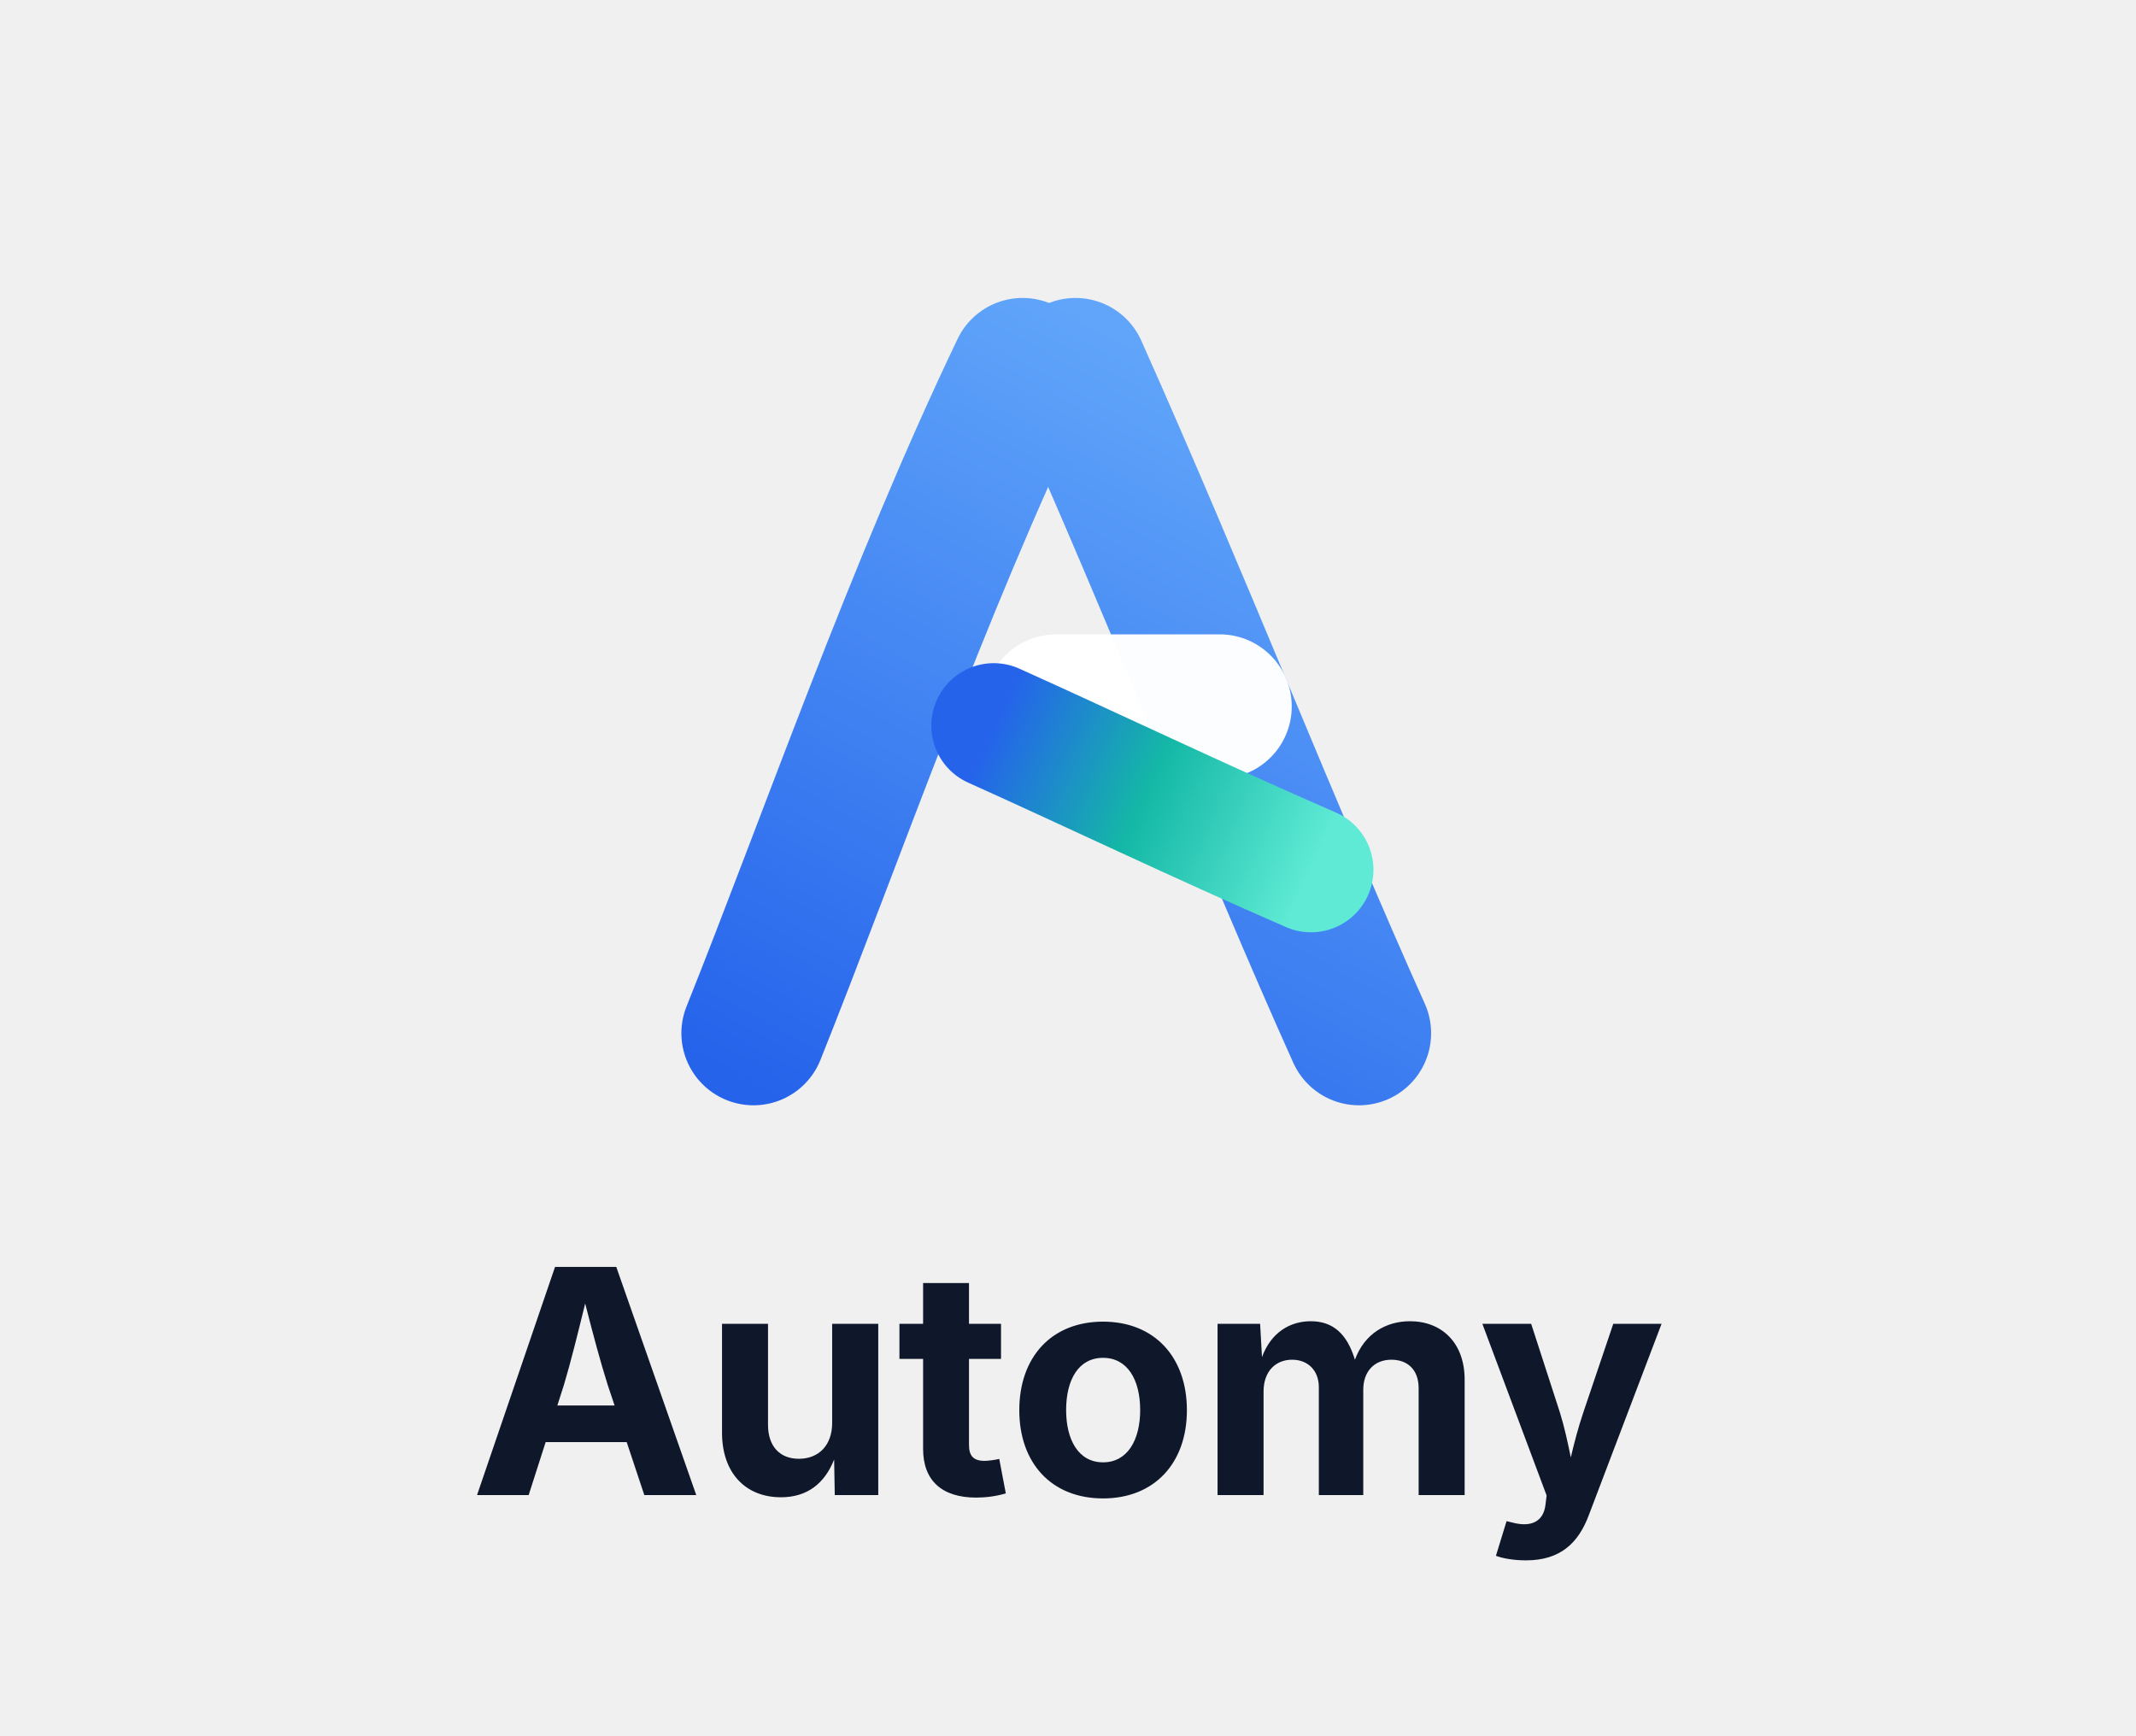
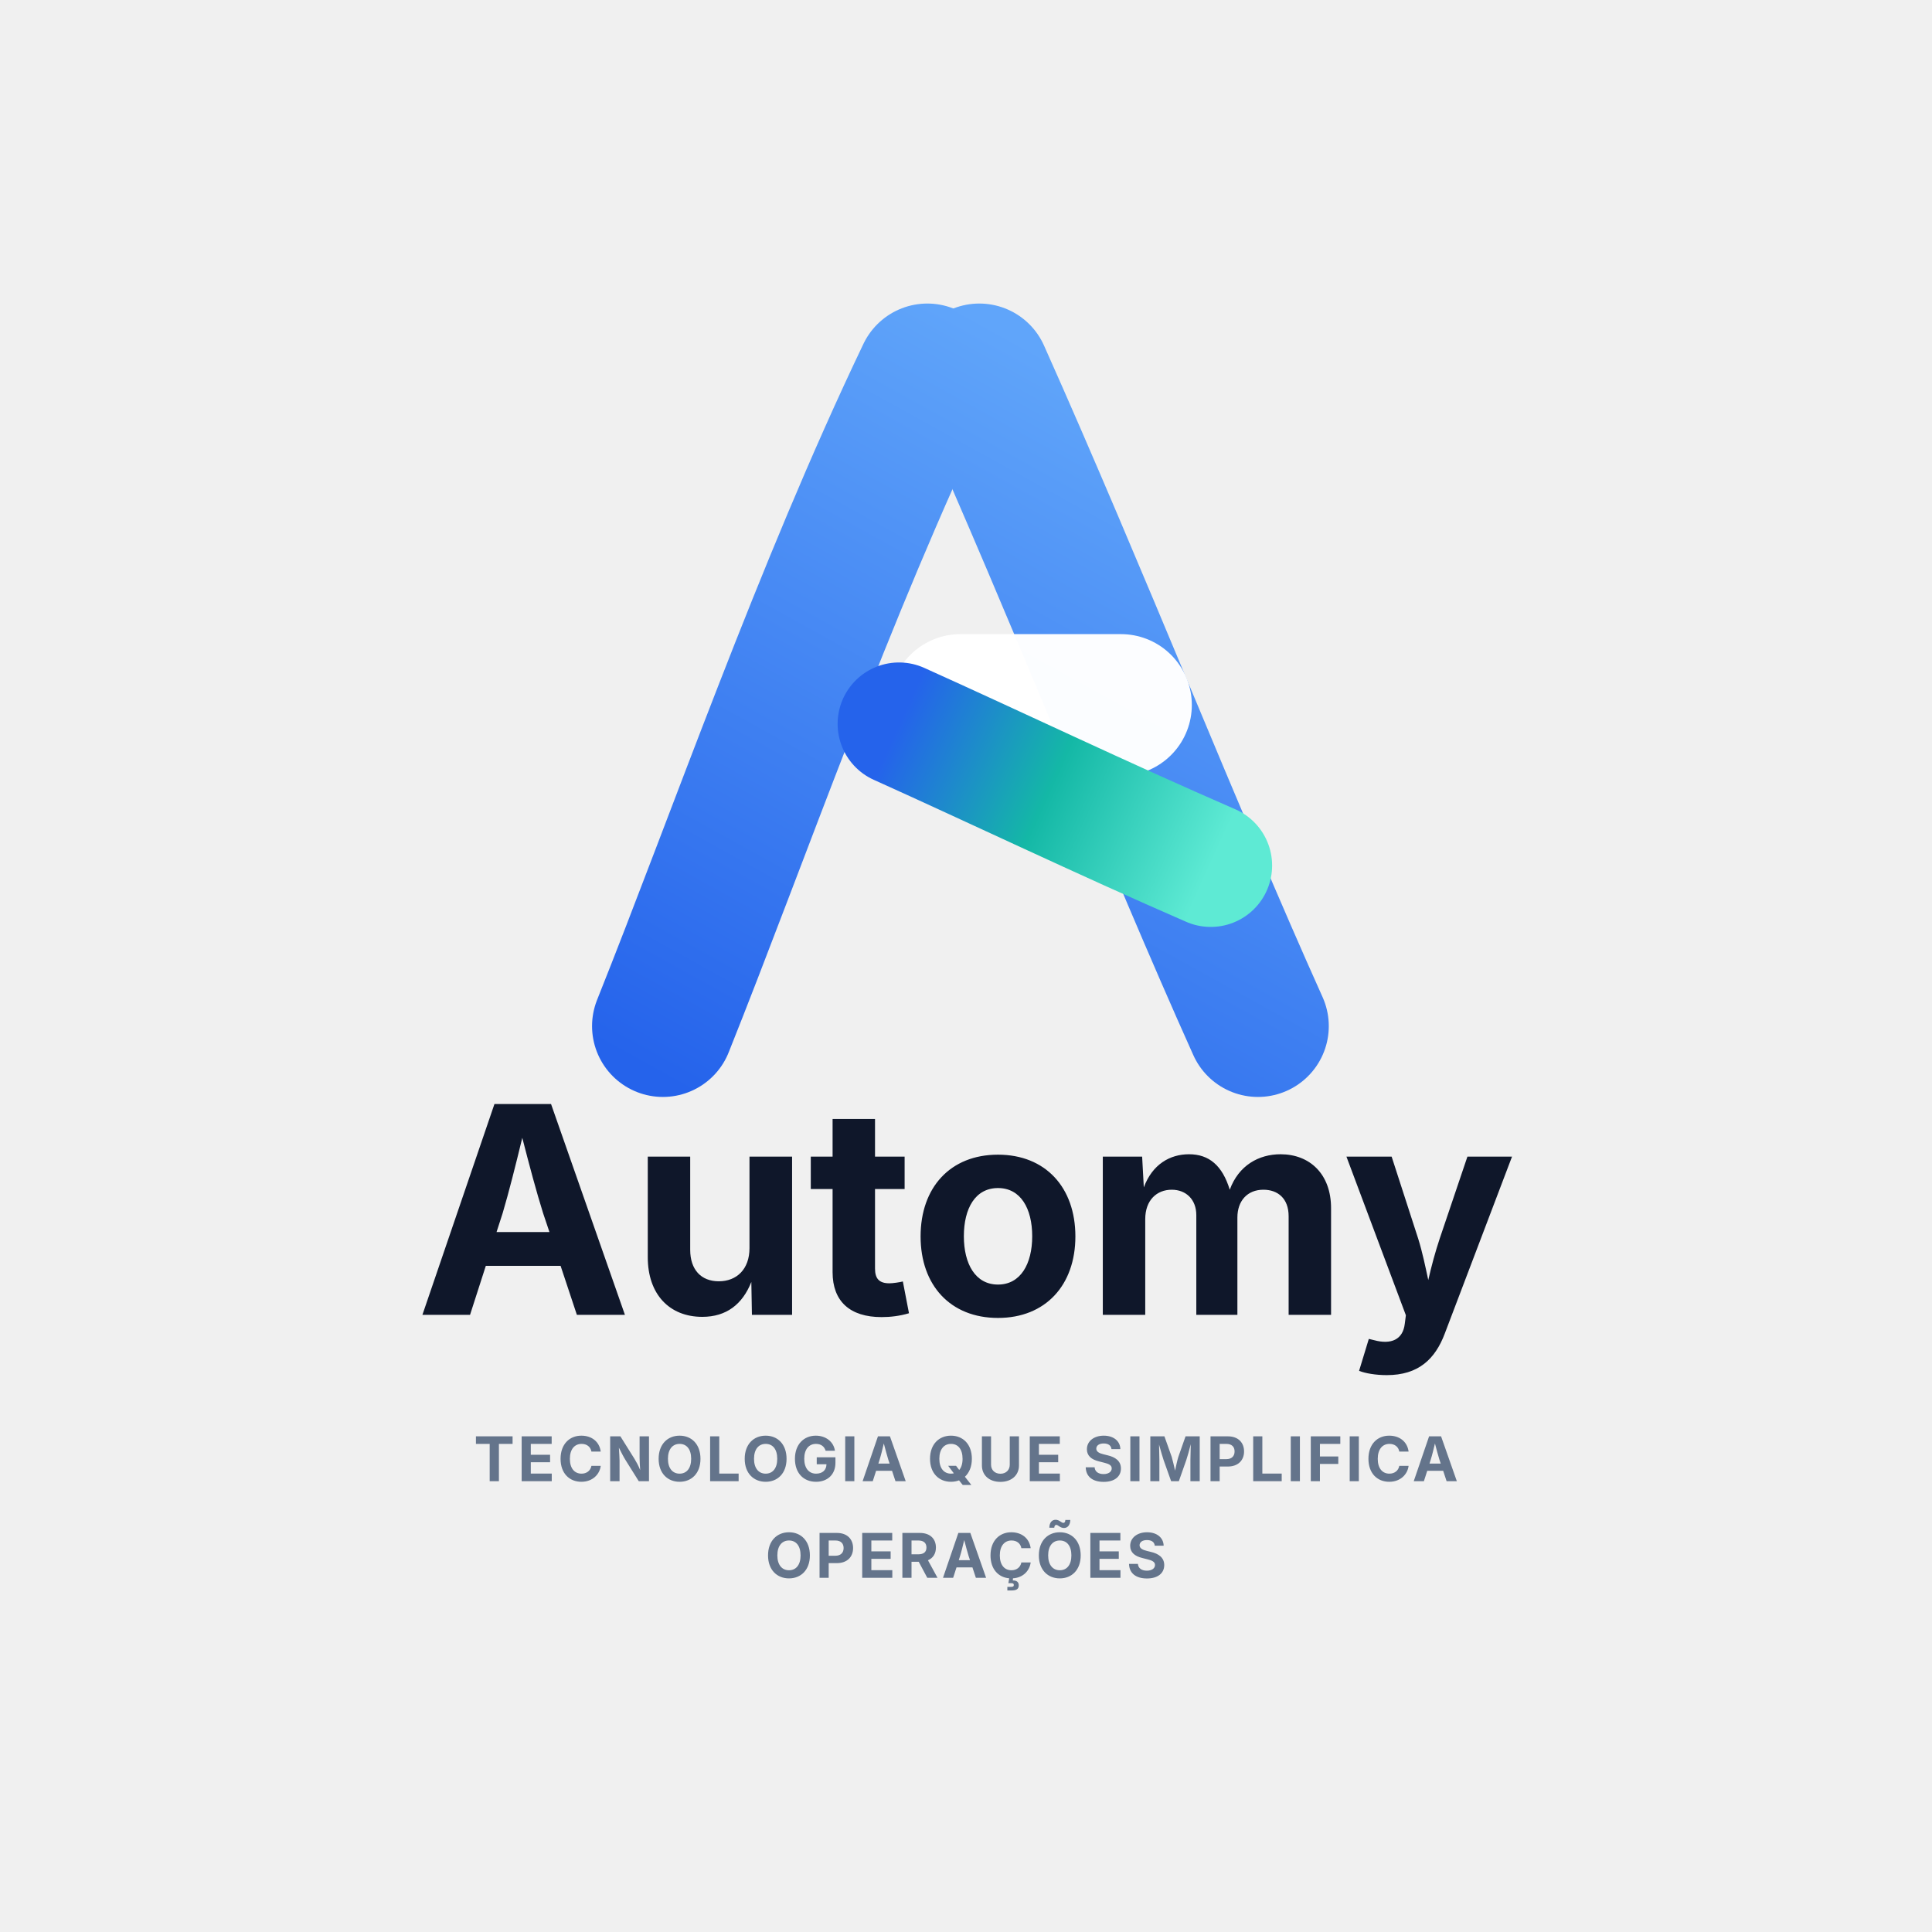
- <svg xmlns="http://www.w3.org/2000/svg" width="320" height="260" viewBox="0 0 320 260" role="img" aria-labelledby="title desc">
+ <svg xmlns="http://www.w3.org/2000/svg" width="360" height="360" viewBox="0 0 360 360" role="img" aria-labelledby="title desc">
  <defs>
    <linearGradient id="vertical-blue" x1="48" y1="198" x2="132" y2="46" gradientUnits="userSpaceOnUse">
      <stop offset="0" stop-color="#2563EB" />
      <stop offset="1" stop-color="#60A5FA" />
    </linearGradient>
    <linearGradient id="vertical-teal" x1="104" y1="126" x2="170" y2="156" gradientUnits="userSpaceOnUse">
      <stop offset="0" stop-color="#2563EB" />
      <stop offset="0.48" stop-color="#14B8A6" />
      <stop offset="1" stop-color="#5EEAD4" />
    </linearGradient>
  </defs>
-   <g id="logo-vertical">
-     <g id="symbol" transform="translate(74 18) scale(0.72)">
-       <g id="automy-symbol" fill="none" stroke-linecap="round" stroke-linejoin="round">
-         <path id="left-ascending-stroke" d="M54 190 C70 150 88 98 110 52" stroke="url(#vertical-blue)" stroke-width="30" />
-         <path id="right-ascending-stroke" d="M121 52 C142 99 162 150 180 190" stroke="url(#vertical-blue)" stroke-width="30" />
-         <path id="control-gap" d="M117 122 C128 122 140 122 151 122" stroke="#FFFFFF" stroke-width="30" opacity="0.98" />
-         <path id="data-flow-crossbar" d="M104 126 C124 135 147 146 170 156" stroke="url(#vertical-teal)" stroke-width="26" />
-       </g>
+   <g transform="translate(76 24) scale(0.88)">
+     <g fill="none" stroke-linecap="round" stroke-linejoin="round">
+       <path d="M54 190 C70 150 88 98 110 52" stroke="url(#vertical-blue)" stroke-width="30" />
+       <path d="M121 52 C142 99 162 150 180 190" stroke="url(#vertical-blue)" stroke-width="30" />
+       <path d="M117 122 C128 122 140 122 151 122" stroke="#FFFFFF" stroke-width="30" opacity="0.98" />
+       <path d="M104 126 C124 135 147 146 170 156" stroke="url(#vertical-teal)" stroke-width="26" />
    </g>
-     <text id="wordmark" x="160" y="224" text-anchor="middle" fill="#0F172A" font-family="Geist, Inter, Arial, sans-serif" font-size="47" font-weight="700" font-kerning="normal" letter-spacing="-0.2">Automy</text>
  </g>
+   <text x="180" y="245" text-anchor="middle" fill="#0F172A" font-family="Geist, Inter, Arial, sans-serif" font-size="54" font-weight="700" letter-spacing="-0.4">Automy</text>
+   <text x="180" y="276" text-anchor="middle" fill="#64748B" font-family="Geist, Inter, Arial, sans-serif" font-size="11.5" font-weight="700" letter-spacing="0.5">TECNOLOGIA QUE SIMPLIFICA</text>
+   <text x="180" y="294" text-anchor="middle" fill="#64748B" font-family="Geist, Inter, Arial, sans-serif" font-size="11.5" font-weight="700" letter-spacing="0.5">OPERAÇÕES</text>
</svg>
